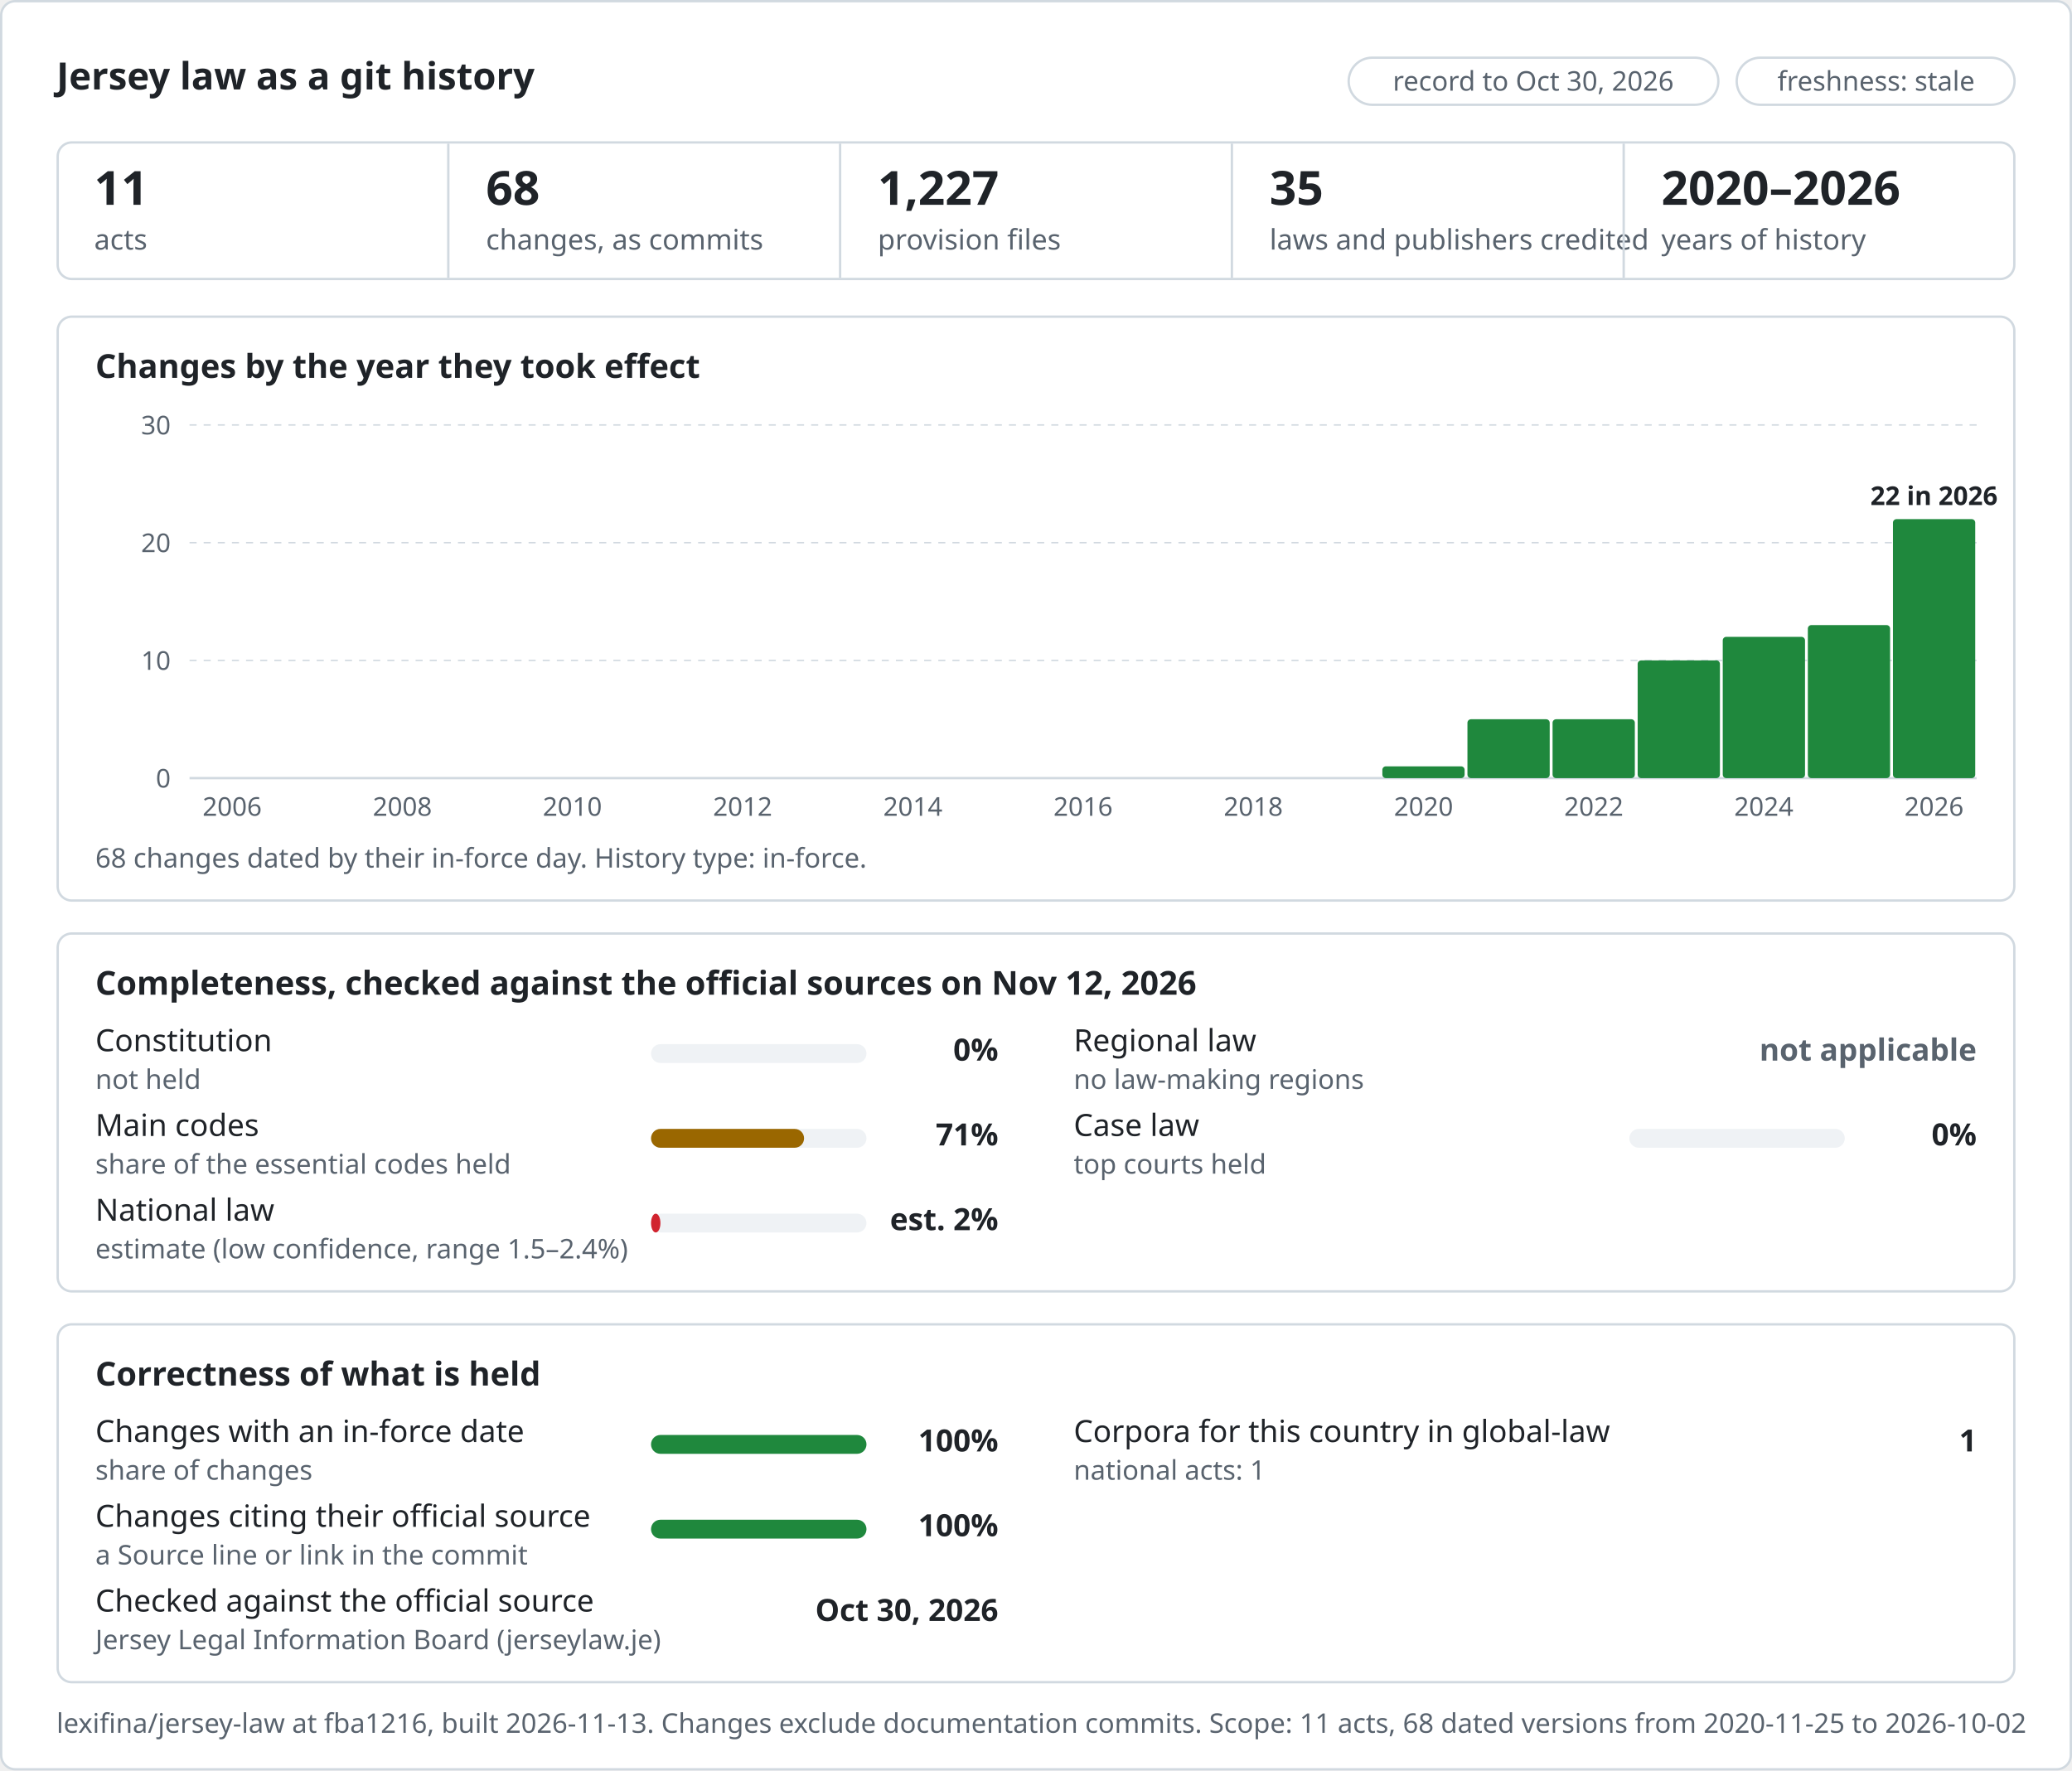
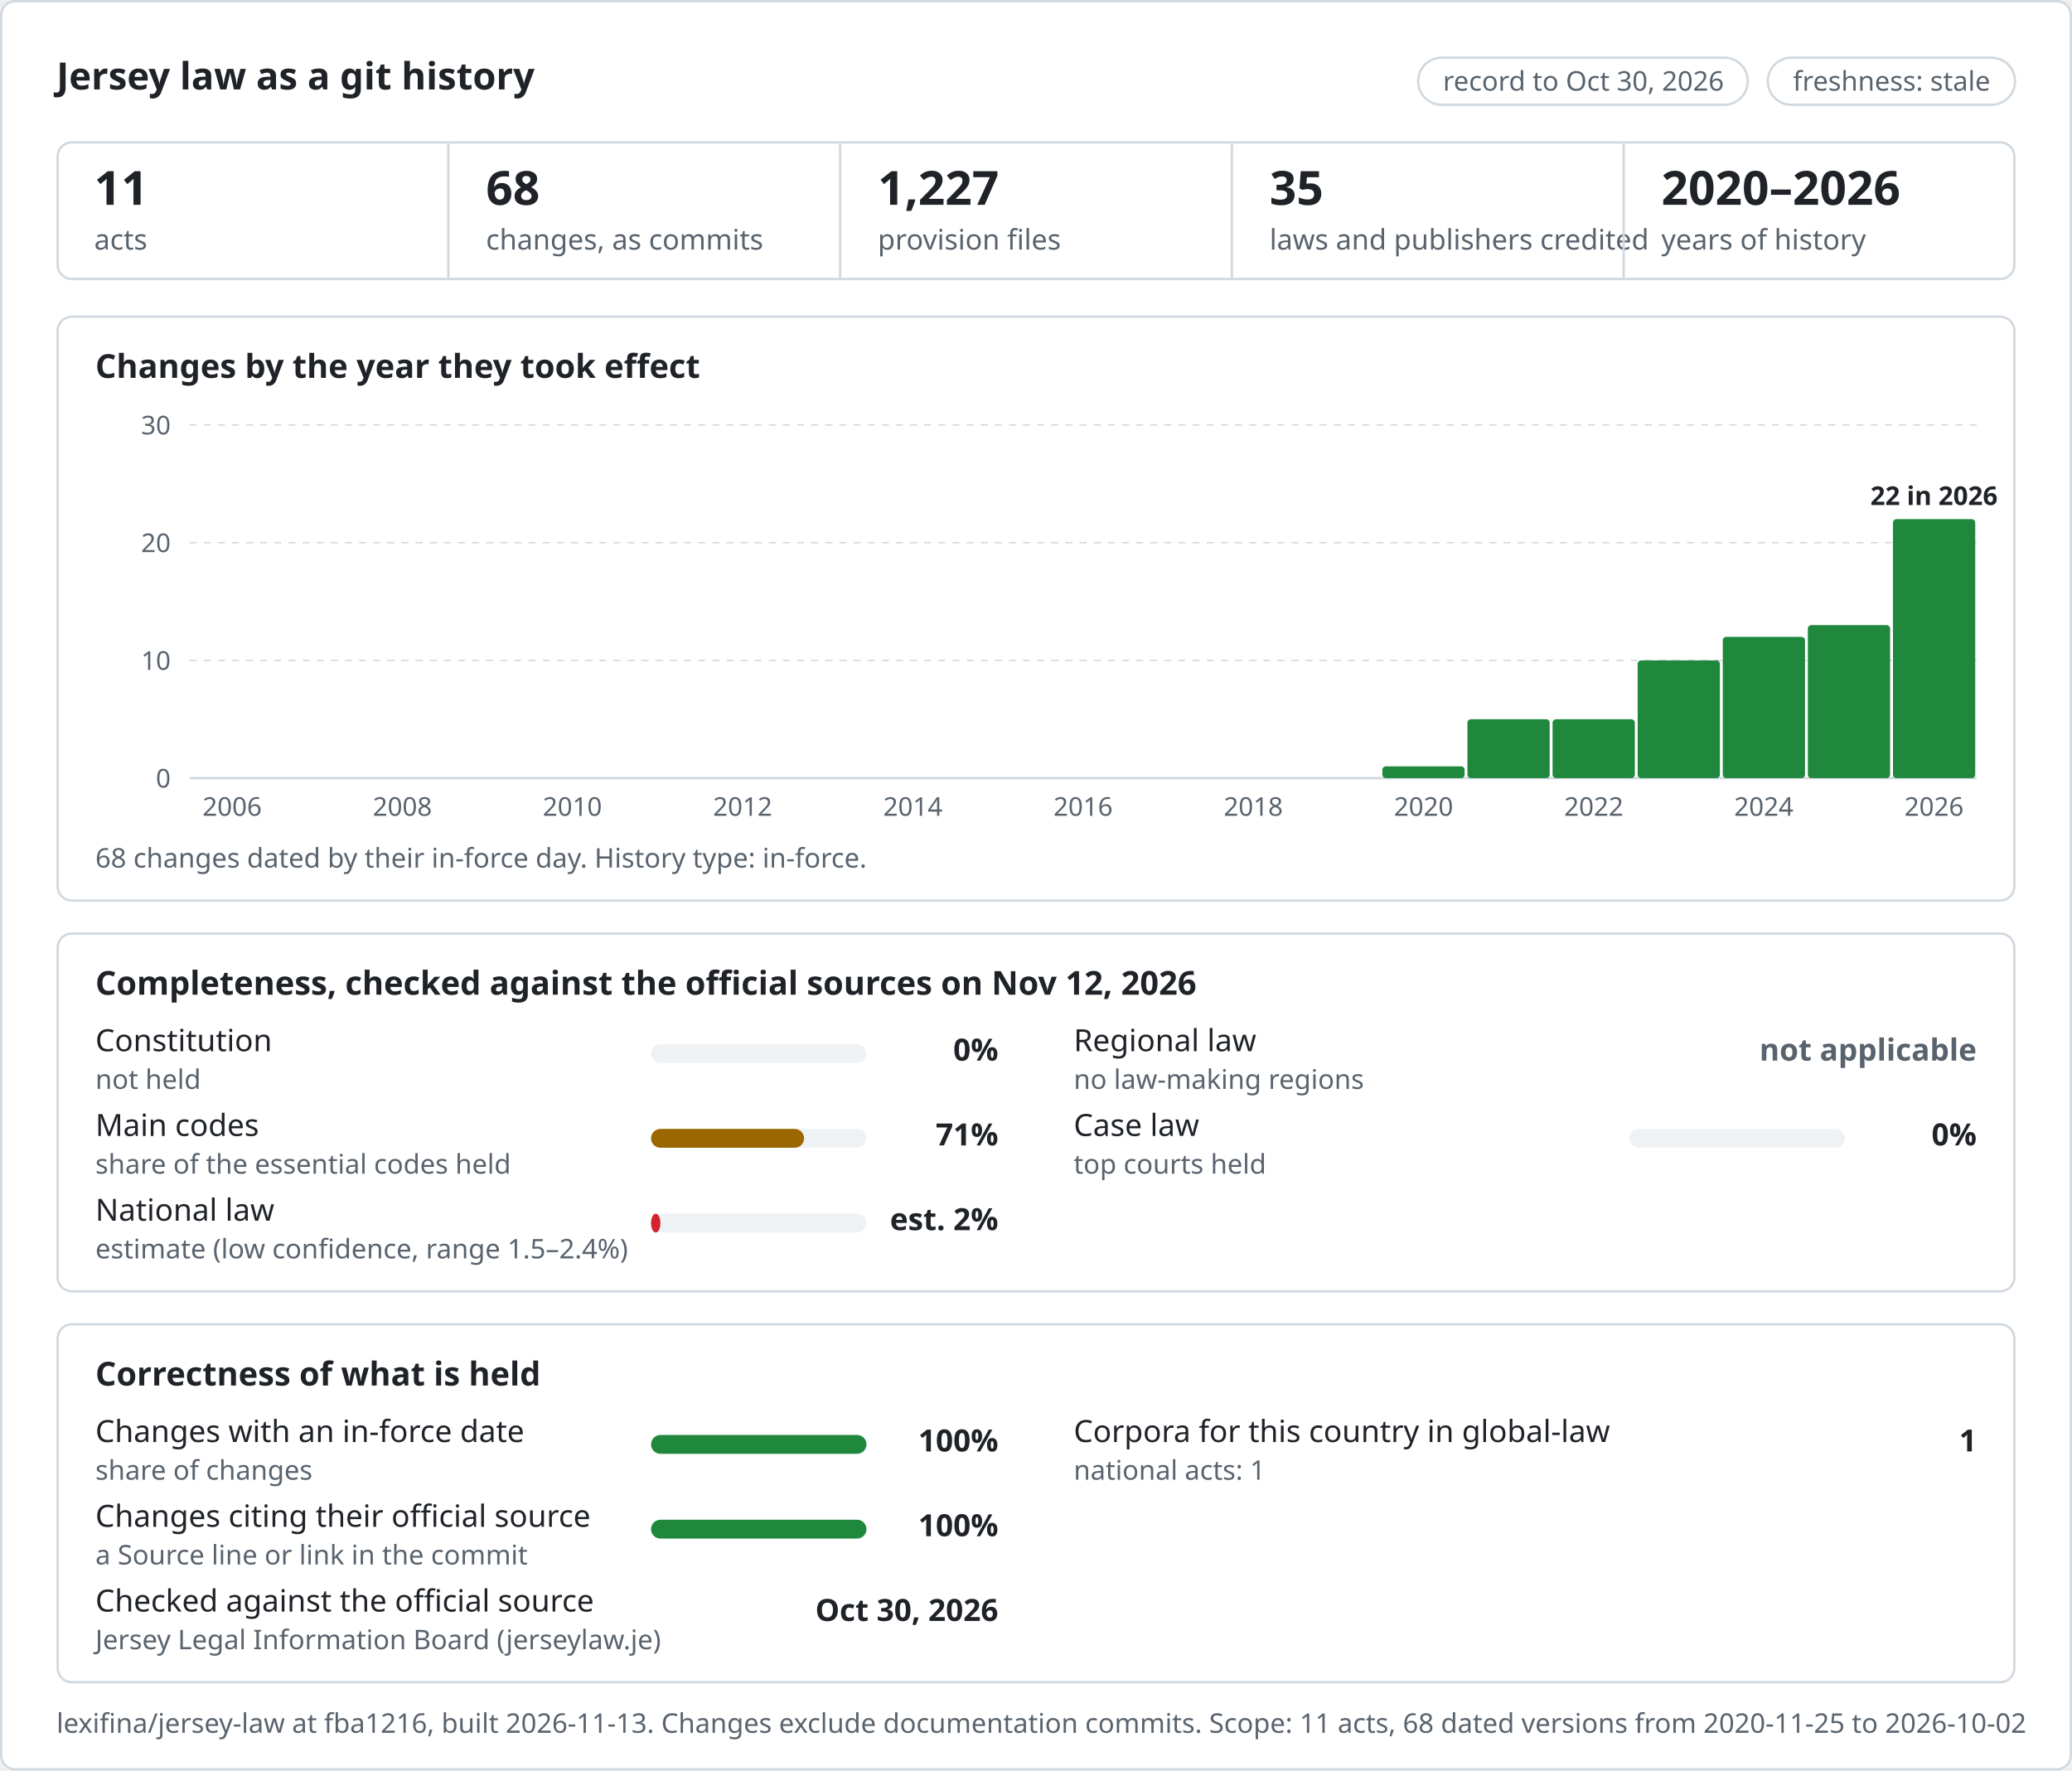
<svg xmlns="http://www.w3.org/2000/svg" width="880" height="752" viewBox="0 0 880 752" font-family="-apple-system,BlinkMacSystemFont,Segoe UI,Noto Sans,Helvetica,Arial,sans-serif">
  <rect x="0.5" y="0.5" width="879" height="751" rx="6" fill="#ffffff" stroke="#d1d9e0" />
  <text x="24" y="38" font-size="16" font-weight="600" fill="#1f2328">Jersey law as a git history</text>
-   <rect x="572.8" y="24.5" width="157" height="20" rx="10" fill="none" stroke="#d1d9e0" />
-   <text x="651.2" y="38.5" font-size="11.5" font-weight="500" text-anchor="middle" fill="#59636e">record to Oct 30, 2026</text>
-   <rect x="737.6" y="24.5" width="118" height="20" rx="10" fill="none" stroke="#d1d9e0" />
-   <text x="796.8" y="38.5" font-size="11.5" font-weight="500" text-anchor="middle" fill="#59636e">freshness: stale</text>
+   <rect x="602.3" y="24.5" width="140" height="20" rx="10" fill="none" stroke="#d1d9e0" />
+   <text x="672.5" y="38.5" font-size="11.5" font-weight="500" text-anchor="middle" fill="#59636e">record to Oct 30, 2026</text>
+   <rect x="750.8" y="24.5" width="105" height="20" rx="10" fill="none" stroke="#d1d9e0" />
+   <text x="803.4" y="38.5" font-size="11.5" font-weight="500" text-anchor="middle" fill="#59636e">freshness: stale</text>
  <rect x="24.5" y="60.5" width="831" height="58" rx="6" fill="#ffffff" stroke="#d1d9e0" />
  <text x="40.0" y="87" font-size="20" font-weight="600" fill="#1f2328">11</text>
  <text x="40.0" y="106" font-size="12" fill="#59636e">acts</text>
  <line x1="190.4" y1="61" x2="190.4" y2="118" stroke="#d1d9e0" />
  <text x="206.4" y="87" font-size="20" font-weight="600" fill="#1f2328">68</text>
  <text x="206.4" y="106" font-size="12" fill="#59636e">changes, as commits</text>
  <line x1="356.8" y1="61" x2="356.8" y2="118" stroke="#d1d9e0" />
  <text x="372.8" y="87" font-size="20" font-weight="600" fill="#1f2328">1,227</text>
  <text x="372.8" y="106" font-size="12" fill="#59636e">provision files</text>
  <line x1="523.2" y1="61" x2="523.2" y2="118" stroke="#d1d9e0" />
  <text x="539.2" y="87" font-size="20" font-weight="600" fill="#1f2328">35</text>
-   <text x="539.2" y="106" font-size="12" fill="#59636e">laws and publishers credited</text>
+   <text x="539.2" y="106" font-size="12" fill="#59636e" textLength="142" lengthAdjust="spacingAndGlyphs">laws and publishers credited</text>
  <line x1="689.6" y1="61" x2="689.6" y2="118" stroke="#d1d9e0" />
  <text x="705.6" y="87" font-size="20" font-weight="600" fill="#1f2328">2020–2026</text>
  <text x="705.6" y="106" font-size="12" fill="#59636e">years of history</text>
  <rect x="24.5" y="134.5" width="831" height="248" rx="6" fill="#ffffff" stroke="#d1d9e0" />
  <text x="40.5" y="160.5" font-size="14" font-weight="600" fill="#1f2328">Changes by the year they took effect</text>
  <line x1="80.5" y1="330.5" x2="839.5" y2="330.5" stroke="#d1d9e0" stroke-width="1" />
  <text x="72.5" y="334.5" font-size="11" text-anchor="end" fill="#59636e">0</text>
  <line x1="80.5" y1="280.5" x2="839.5" y2="280.5" stroke="#d1d9e0" stroke-width="0.6" stroke-dasharray="3 3" />
  <text x="72.5" y="284.5" font-size="11" text-anchor="end" fill="#59636e">10</text>
  <line x1="80.5" y1="230.5" x2="839.5" y2="230.5" stroke="#d1d9e0" stroke-width="0.6" stroke-dasharray="3 3" />
  <text x="72.5" y="234.5" font-size="11" text-anchor="end" fill="#59636e">20</text>
  <line x1="80.5" y1="180.5" x2="839.5" y2="180.5" stroke="#d1d9e0" stroke-width="0.6" stroke-dasharray="3 3" />
  <text x="72.5" y="184.5" font-size="11" text-anchor="end" fill="#59636e">30</text>
  <text x="98.6" y="346.5" font-size="11" text-anchor="middle" fill="#59636e">2006</text>
  <text x="170.9" y="346.5" font-size="11" text-anchor="middle" fill="#59636e">2008</text>
  <text x="243.1" y="346.5" font-size="11" text-anchor="middle" fill="#59636e">2010</text>
  <text x="315.4" y="346.5" font-size="11" text-anchor="middle" fill="#59636e">2012</text>
  <text x="387.7" y="346.5" font-size="11" text-anchor="middle" fill="#59636e">2014</text>
  <text x="460.0" y="346.5" font-size="11" text-anchor="middle" fill="#59636e">2016</text>
  <text x="532.3" y="346.5" font-size="11" text-anchor="middle" fill="#59636e">2018</text>
  <rect x="587.10" y="325.5" width="34.94" height="5.0" rx="1.5" fill="#1f883d" />
  <text x="604.6" y="346.5" font-size="11" text-anchor="middle" fill="#59636e">2020</text>
  <rect x="623.24" y="305.5" width="34.94" height="25.0" rx="1.5" fill="#1f883d" />
  <rect x="659.39" y="305.5" width="34.94" height="25.0" rx="1.5" fill="#1f883d" />
  <text x="676.9" y="346.5" font-size="11" text-anchor="middle" fill="#59636e">2022</text>
  <rect x="695.53" y="280.5" width="34.94" height="50.0" rx="1.5" fill="#1f883d" />
  <rect x="731.67" y="270.5" width="34.94" height="60.0" rx="1.5" fill="#1f883d" />
  <text x="749.1" y="346.5" font-size="11" text-anchor="middle" fill="#59636e">2024</text>
  <rect x="767.81" y="265.5" width="34.94" height="65.0" rx="1.5" fill="#1f883d" />
  <rect x="803.96" y="220.5" width="34.94" height="110.0" rx="1.5" fill="#1f883d" />
  <text x="821.4" y="346.5" font-size="11" text-anchor="middle" fill="#59636e">2026</text>
  <text x="821.4" y="214.5" font-size="11" font-weight="600" text-anchor="middle" fill="#1f2328">22 in 2026</text>
  <text x="40.5" y="368.5" font-size="11.5" fill="#59636e">68 changes dated by their in-force day. History type: in-force.</text>
  <rect x="24.5" y="396.5" width="831" height="152" rx="6" fill="#ffffff" stroke="#d1d9e0" />
  <text x="40.5" y="422.5" font-size="14" font-weight="600" fill="#1f2328">Completeness, checked against the official sources on Nov 12, 2026</text>
  <text x="40.5" y="446.5" font-size="13" fill="#1f2328">Constitution</text>
  <text x="40.5" y="462.5" font-size="11.5" fill="#59636e">not held</text>
  <g>
    <rect x="276.5" y="443.5" width="91.5" height="8" rx="4" fill="#eff2f5" />
  </g>
  <text x="424.0" y="450.5" font-size="13" font-weight="600" text-anchor="end" fill="#1f2328">0%</text>
  <text x="40.5" y="482.5" font-size="13" fill="#1f2328">Main codes</text>
  <text x="40.5" y="498.5" font-size="11.5" fill="#59636e">share of the essential codes held</text>
  <g>
    <rect x="276.5" y="479.5" width="91.5" height="8" rx="4" fill="#eff2f5" />
    <rect x="276.5" y="479.5" width="65.0" height="8" rx="4" fill="#9a6700" />
  </g>
  <text x="424.0" y="486.5" font-size="13" font-weight="600" text-anchor="end" fill="#1f2328">71%</text>
  <text x="40.5" y="518.5" font-size="13" fill="#1f2328">National law</text>
  <text x="40.5" y="534.5" font-size="11.5" fill="#59636e">estimate (low confidence, range 1.5–2.4%)</text>
  <g>
    <rect x="276.5" y="515.5" width="91.5" height="8" rx="4" fill="#eff2f5" />
    <rect x="276.5" y="515.5" width="4.0" height="8" rx="4" fill="#d1242f" />
  </g>
  <text x="424.0" y="522.5" font-size="13" font-weight="600" text-anchor="end" fill="#1f2328">est. 2%</text>
  <text x="456.0" y="446.5" font-size="13" fill="#1f2328">Regional law</text>
  <text x="456.0" y="462.5" font-size="11.5" fill="#59636e">no law-making regions</text>
  <text x="839.5" y="450.5" font-size="13" font-weight="600" text-anchor="end" fill="#59636e">not applicable</text>
  <text x="456.0" y="482.5" font-size="13" fill="#1f2328">Case law</text>
  <text x="456.0" y="498.5" font-size="11.5" fill="#59636e">top courts held</text>
  <g>
    <rect x="692.0" y="479.5" width="91.5" height="8" rx="4" fill="#eff2f5" />
  </g>
  <text x="839.5" y="486.5" font-size="13" font-weight="600" text-anchor="end" fill="#1f2328">0%</text>
  <rect x="24.5" y="562.5" width="831" height="152" rx="6" fill="#ffffff" stroke="#d1d9e0" />
  <text x="40.5" y="588.5" font-size="14" font-weight="600" fill="#1f2328">Correctness of what is held</text>
  <text x="40.5" y="612.5" font-size="13" fill="#1f2328">Changes with an in-force date</text>
  <text x="40.5" y="628.5" font-size="11.5" fill="#59636e">share of changes</text>
  <g>
    <rect x="276.5" y="609.5" width="91.5" height="8" rx="4" fill="#eff2f5" />
    <rect x="276.5" y="609.5" width="91.5" height="8" rx="4" fill="#1f883d" />
  </g>
  <text x="424.0" y="616.5" font-size="13" font-weight="600" text-anchor="end" fill="#1f2328">100%</text>
  <text x="40.5" y="648.5" font-size="13" fill="#1f2328">Changes citing their official source</text>
  <text x="40.5" y="664.5" font-size="11.5" fill="#59636e">a Source line or link in the commit</text>
  <g>
    <rect x="276.5" y="645.5" width="91.5" height="8" rx="4" fill="#eff2f5" />
    <rect x="276.5" y="645.5" width="91.5" height="8" rx="4" fill="#1f883d" />
  </g>
  <text x="424.0" y="652.5" font-size="13" font-weight="600" text-anchor="end" fill="#1f2328">100%</text>
  <text x="40.5" y="684.5" font-size="13" fill="#1f2328">Checked against the official source</text>
  <text x="40.5" y="700.5" font-size="11.5" fill="#59636e">Jersey Legal Information Board (jerseylaw.je)</text>
  <text x="424.0" y="688.5" font-size="13" font-weight="600" text-anchor="end" fill="#1f2328">Oct 30, 2026</text>
  <text x="456.0" y="612.5" font-size="13" fill="#1f2328">Corpora for this country in global-law</text>
  <text x="456.0" y="628.5" font-size="11.5" fill="#59636e">national acts: 1</text>
  <text x="839.5" y="616.5" font-size="13" font-weight="600" text-anchor="end" fill="#1f2328">1</text>
  <text x="24" y="736" font-size="11.5" fill="#59636e">lexifina/jersey-law at fba1216, built 2026-11-13. Changes exclude documentation commits. Scope: 11 acts, 68 dated versions from 2020-11-25 to 2026-10-02</text>
</svg>
